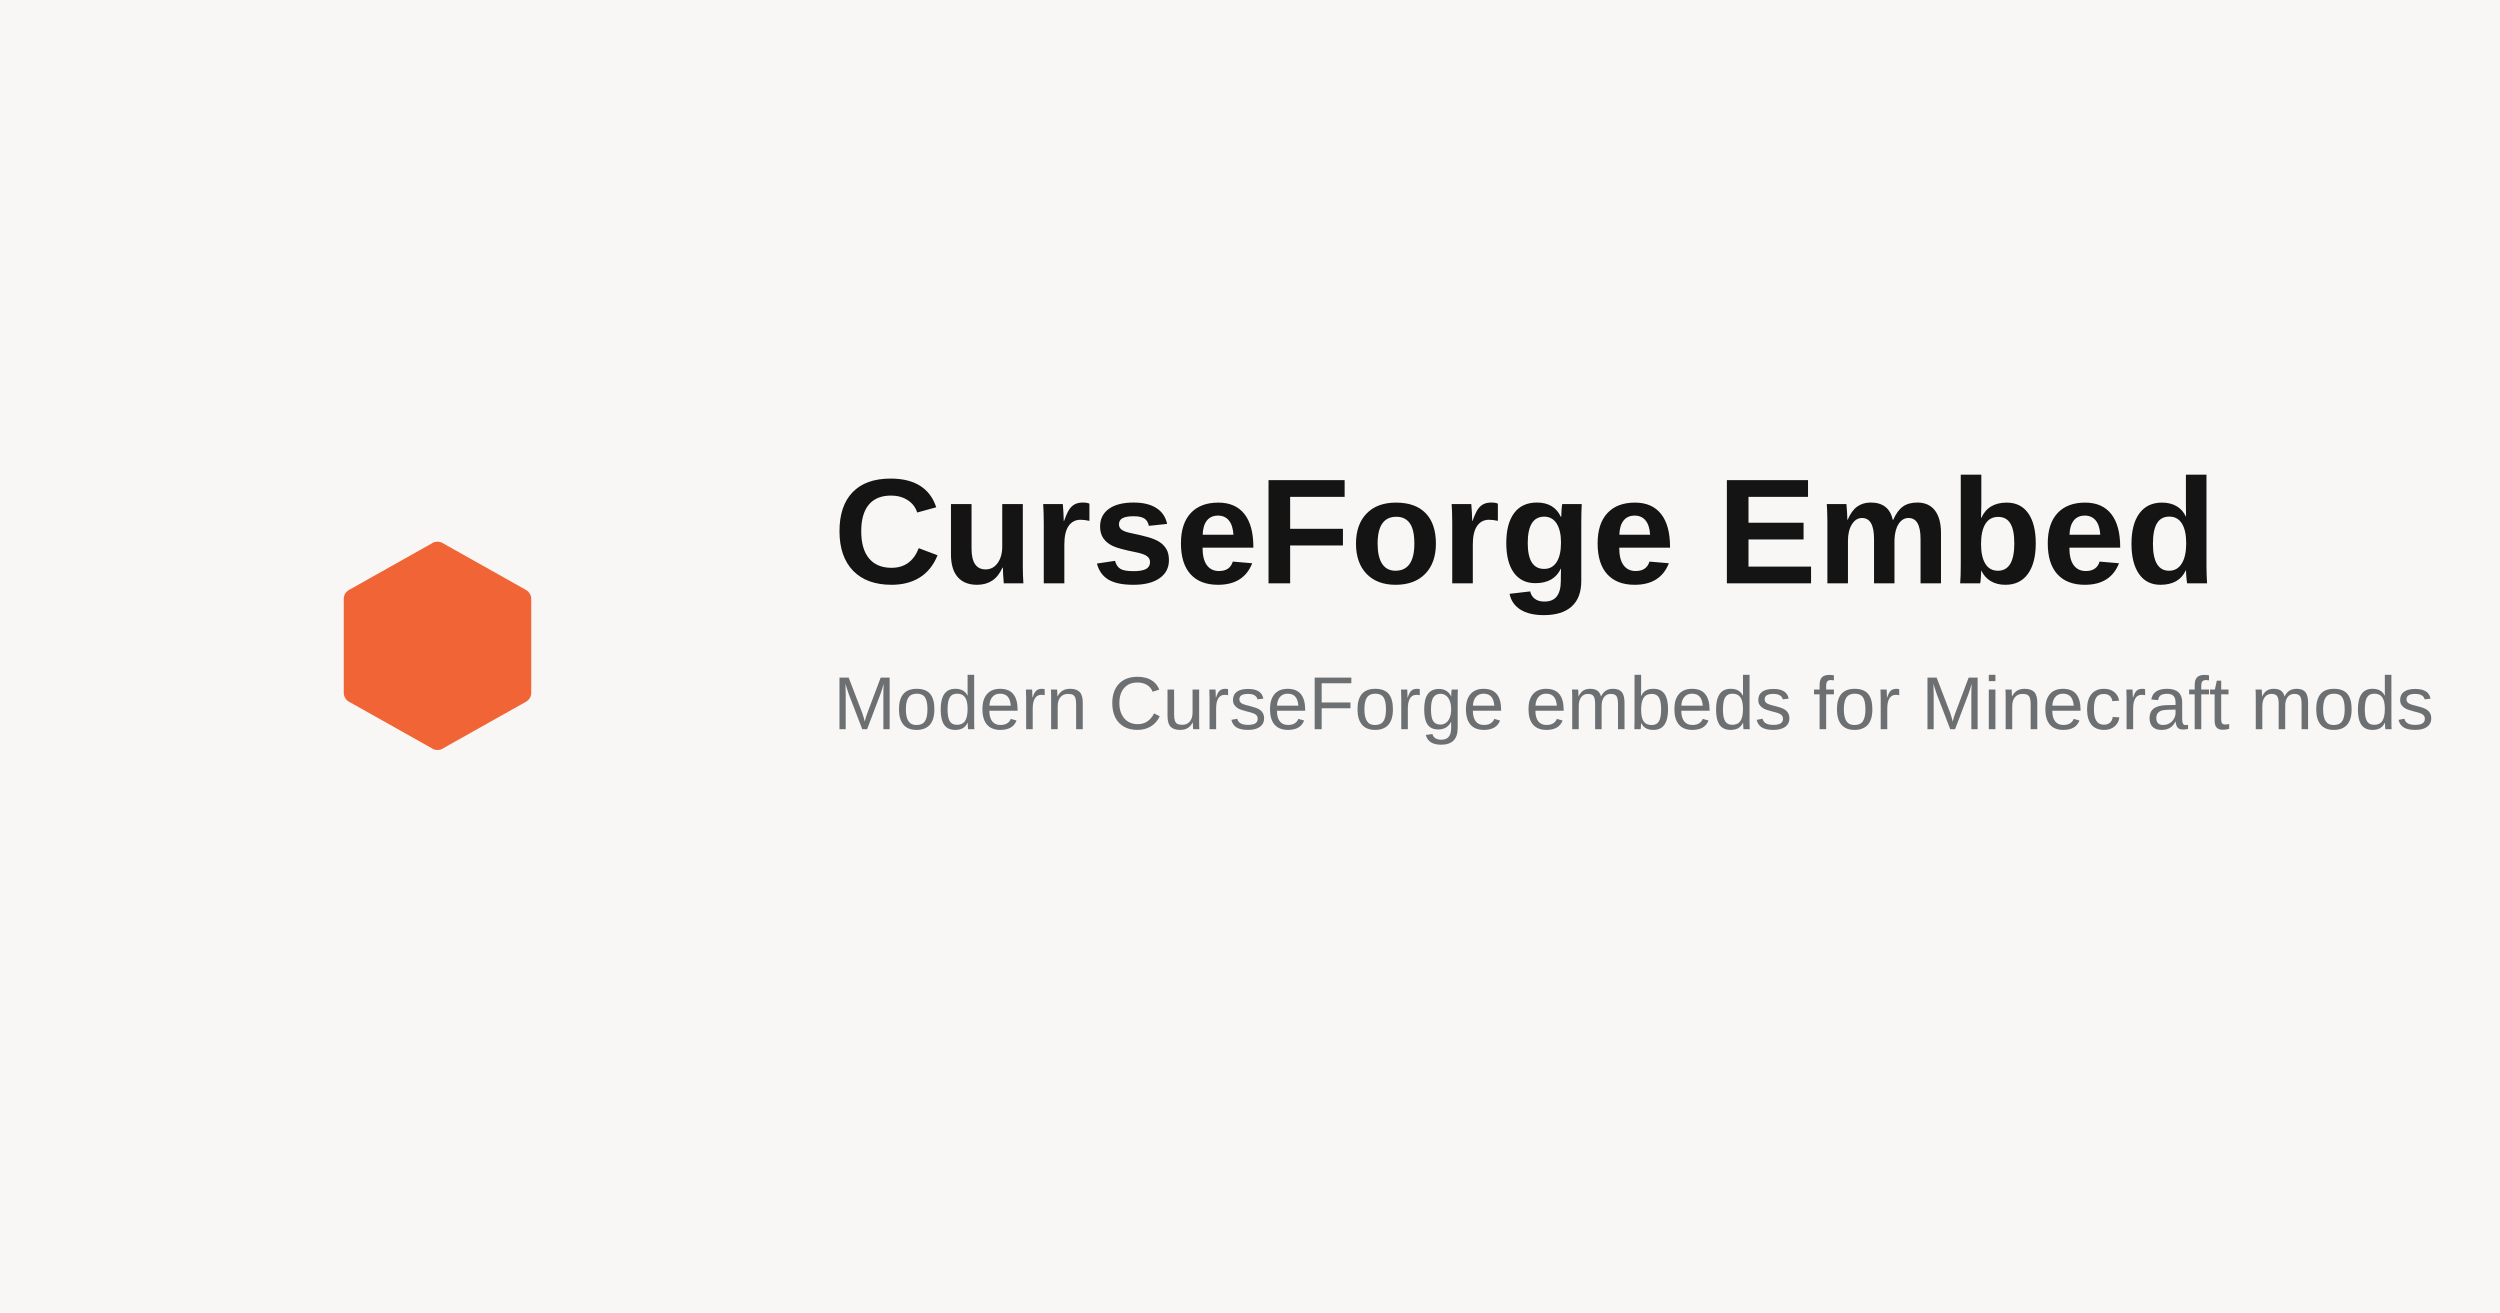
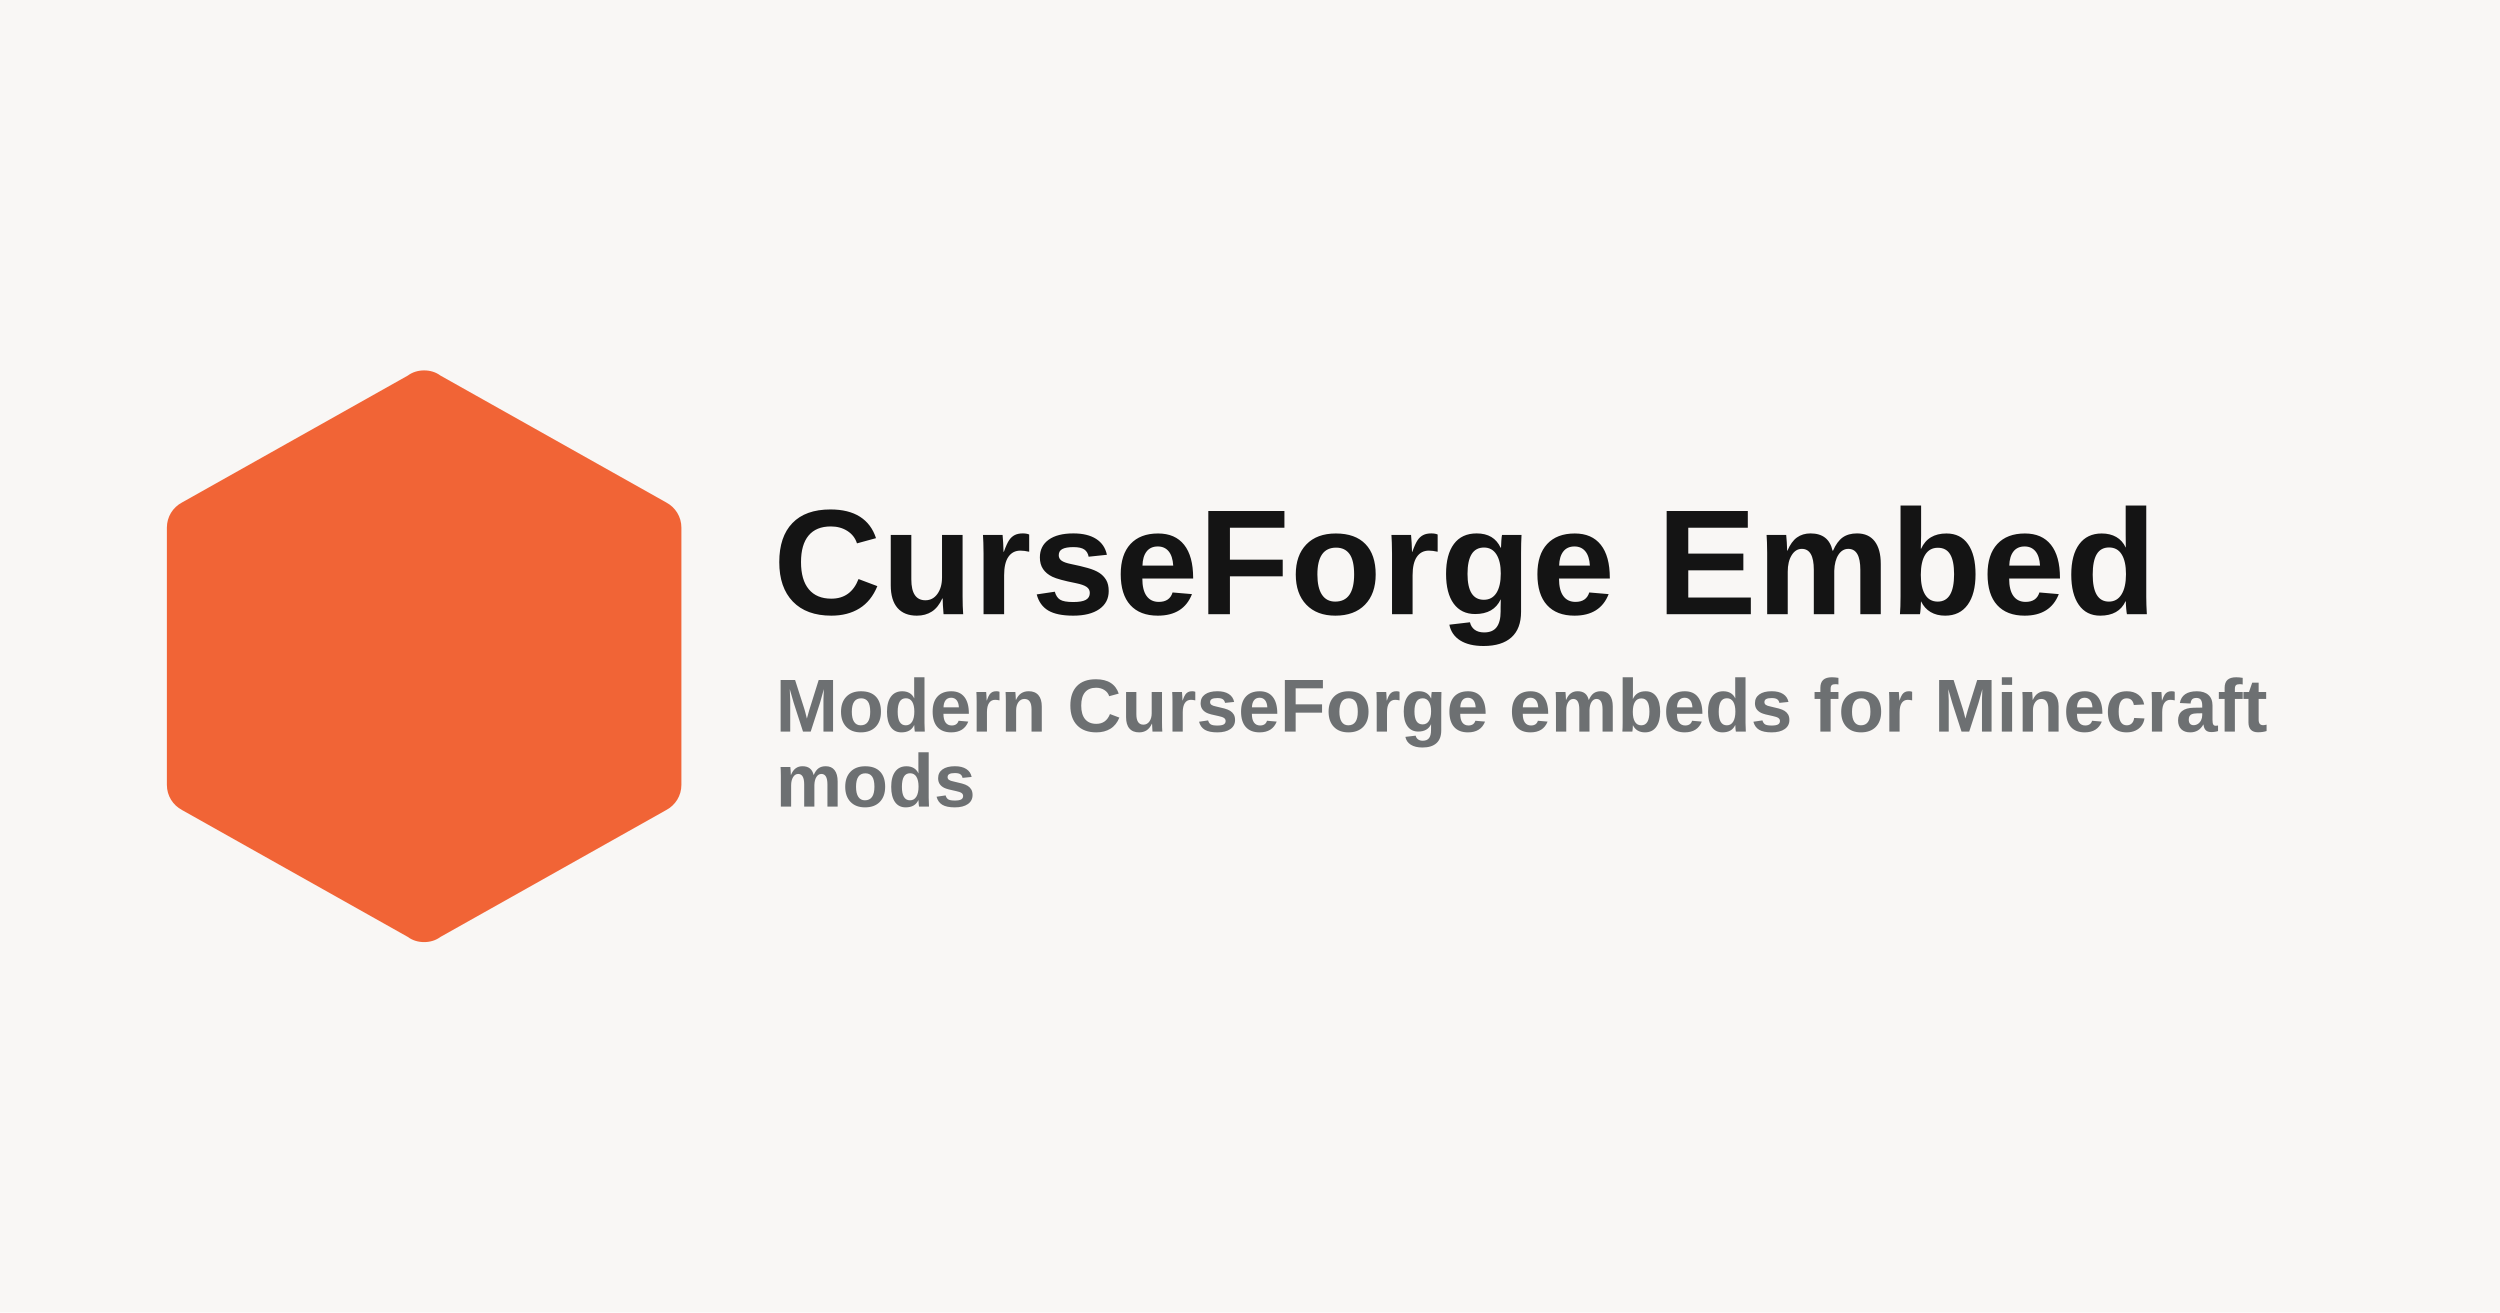
- <svg xmlns="http://www.w3.org/2000/svg" width="1200" height="630" viewBox="0 0 1200 630">
-   <rect width="1200" height="630" fill="#F9F7F5" />
-   <g transform="translate(150, 250) scale(5)">
-     <path fill="#F16436" d="M21 16.5C21 16.88 20.79 17.21 20.47 17.38L12.57 21.82C12.41 21.94 12.21 22 12 22C11.79 22 11.59 21.94 11.43 21.82L3.53 17.38C3.21 17.21 3 16.88 3 16.5V7.5C3 7.12 3.21 6.79 3.53 6.62L11.43 2.18C11.59 2.06 11.79 2 12 2C12.21 2 12.41 2.06 12.57 2.18L20.47 6.62C20.79 6.79 21 7.12 21 7.5V16.5Z" />
+ <svg xmlns="http://www.w3.org/2000/svg" width="100%" height="100%" viewBox="0 0 1200 630" version="1.1" xml:space="preserve" style="fill-rule:evenodd;clip-rule:evenodd;stroke-linejoin:round;stroke-miterlimit:2;">
+   <rect x="0" y="0" width="1200" height="630" style="fill:rgb(249,247,245);" />
+   <g transform="matrix(13.7206,0,0,13.7206,38.9374,150.353)">
+     <path d="M21,16.5C21,16.88 20.79,17.21 20.47,17.38L12.57,21.82C12.41,21.94 12.21,22 12,22C11.79,22 11.59,21.94 11.43,21.82L3.53,17.38C3.21,17.21 3,16.88 3,16.5L3,7.5C3,7.12 3.21,6.79 3.53,6.62L11.43,2.18C11.59,2.06 11.79,2 12,2C12.21,2 12.41,2.06 12.57,2.18L20.47,6.62C20.79,6.79 21,7.12 21,7.5L21,16.5Z" style="fill:rgb(241,100,54);fill-rule:nonzero;" />
  </g>
-   <text x="400" y="280" font-family="Arial, sans-serif" font-size="72" font-weight="bold" fill="#141414">CurseForge Embed</text>
-   <text x="400" y="350" font-family="Arial, sans-serif" font-size="36" fill="#6D7072">Modern CurseForge embeds for Minecraft mods</text>
+   <g transform="matrix(1,0,0,1,371.095,294.816)">
+     <text x="0px" y="0px" style="font-family:'Arial-BoldMT', 'Arial';font-weight:700;font-size:72px;fill:rgb(20,20,20);">CurseForge Embed</text>
+   </g>
+   <g transform="matrix(1,0,0,1,372.291,351.18)">
+     <text x="0px" y="0px" style="font-family:'Arial-BoldMT', 'Arial';font-weight:700;font-size:36px;fill:rgb(109,112,114);">Modern CurseForge embeds for Minecraft</text>
+     <text x="0px" y="36px" style="font-family:'Arial-BoldMT', 'Arial';font-weight:700;font-size:36px;fill:rgb(109,112,114);">mods</text>
+   </g>
</svg>
